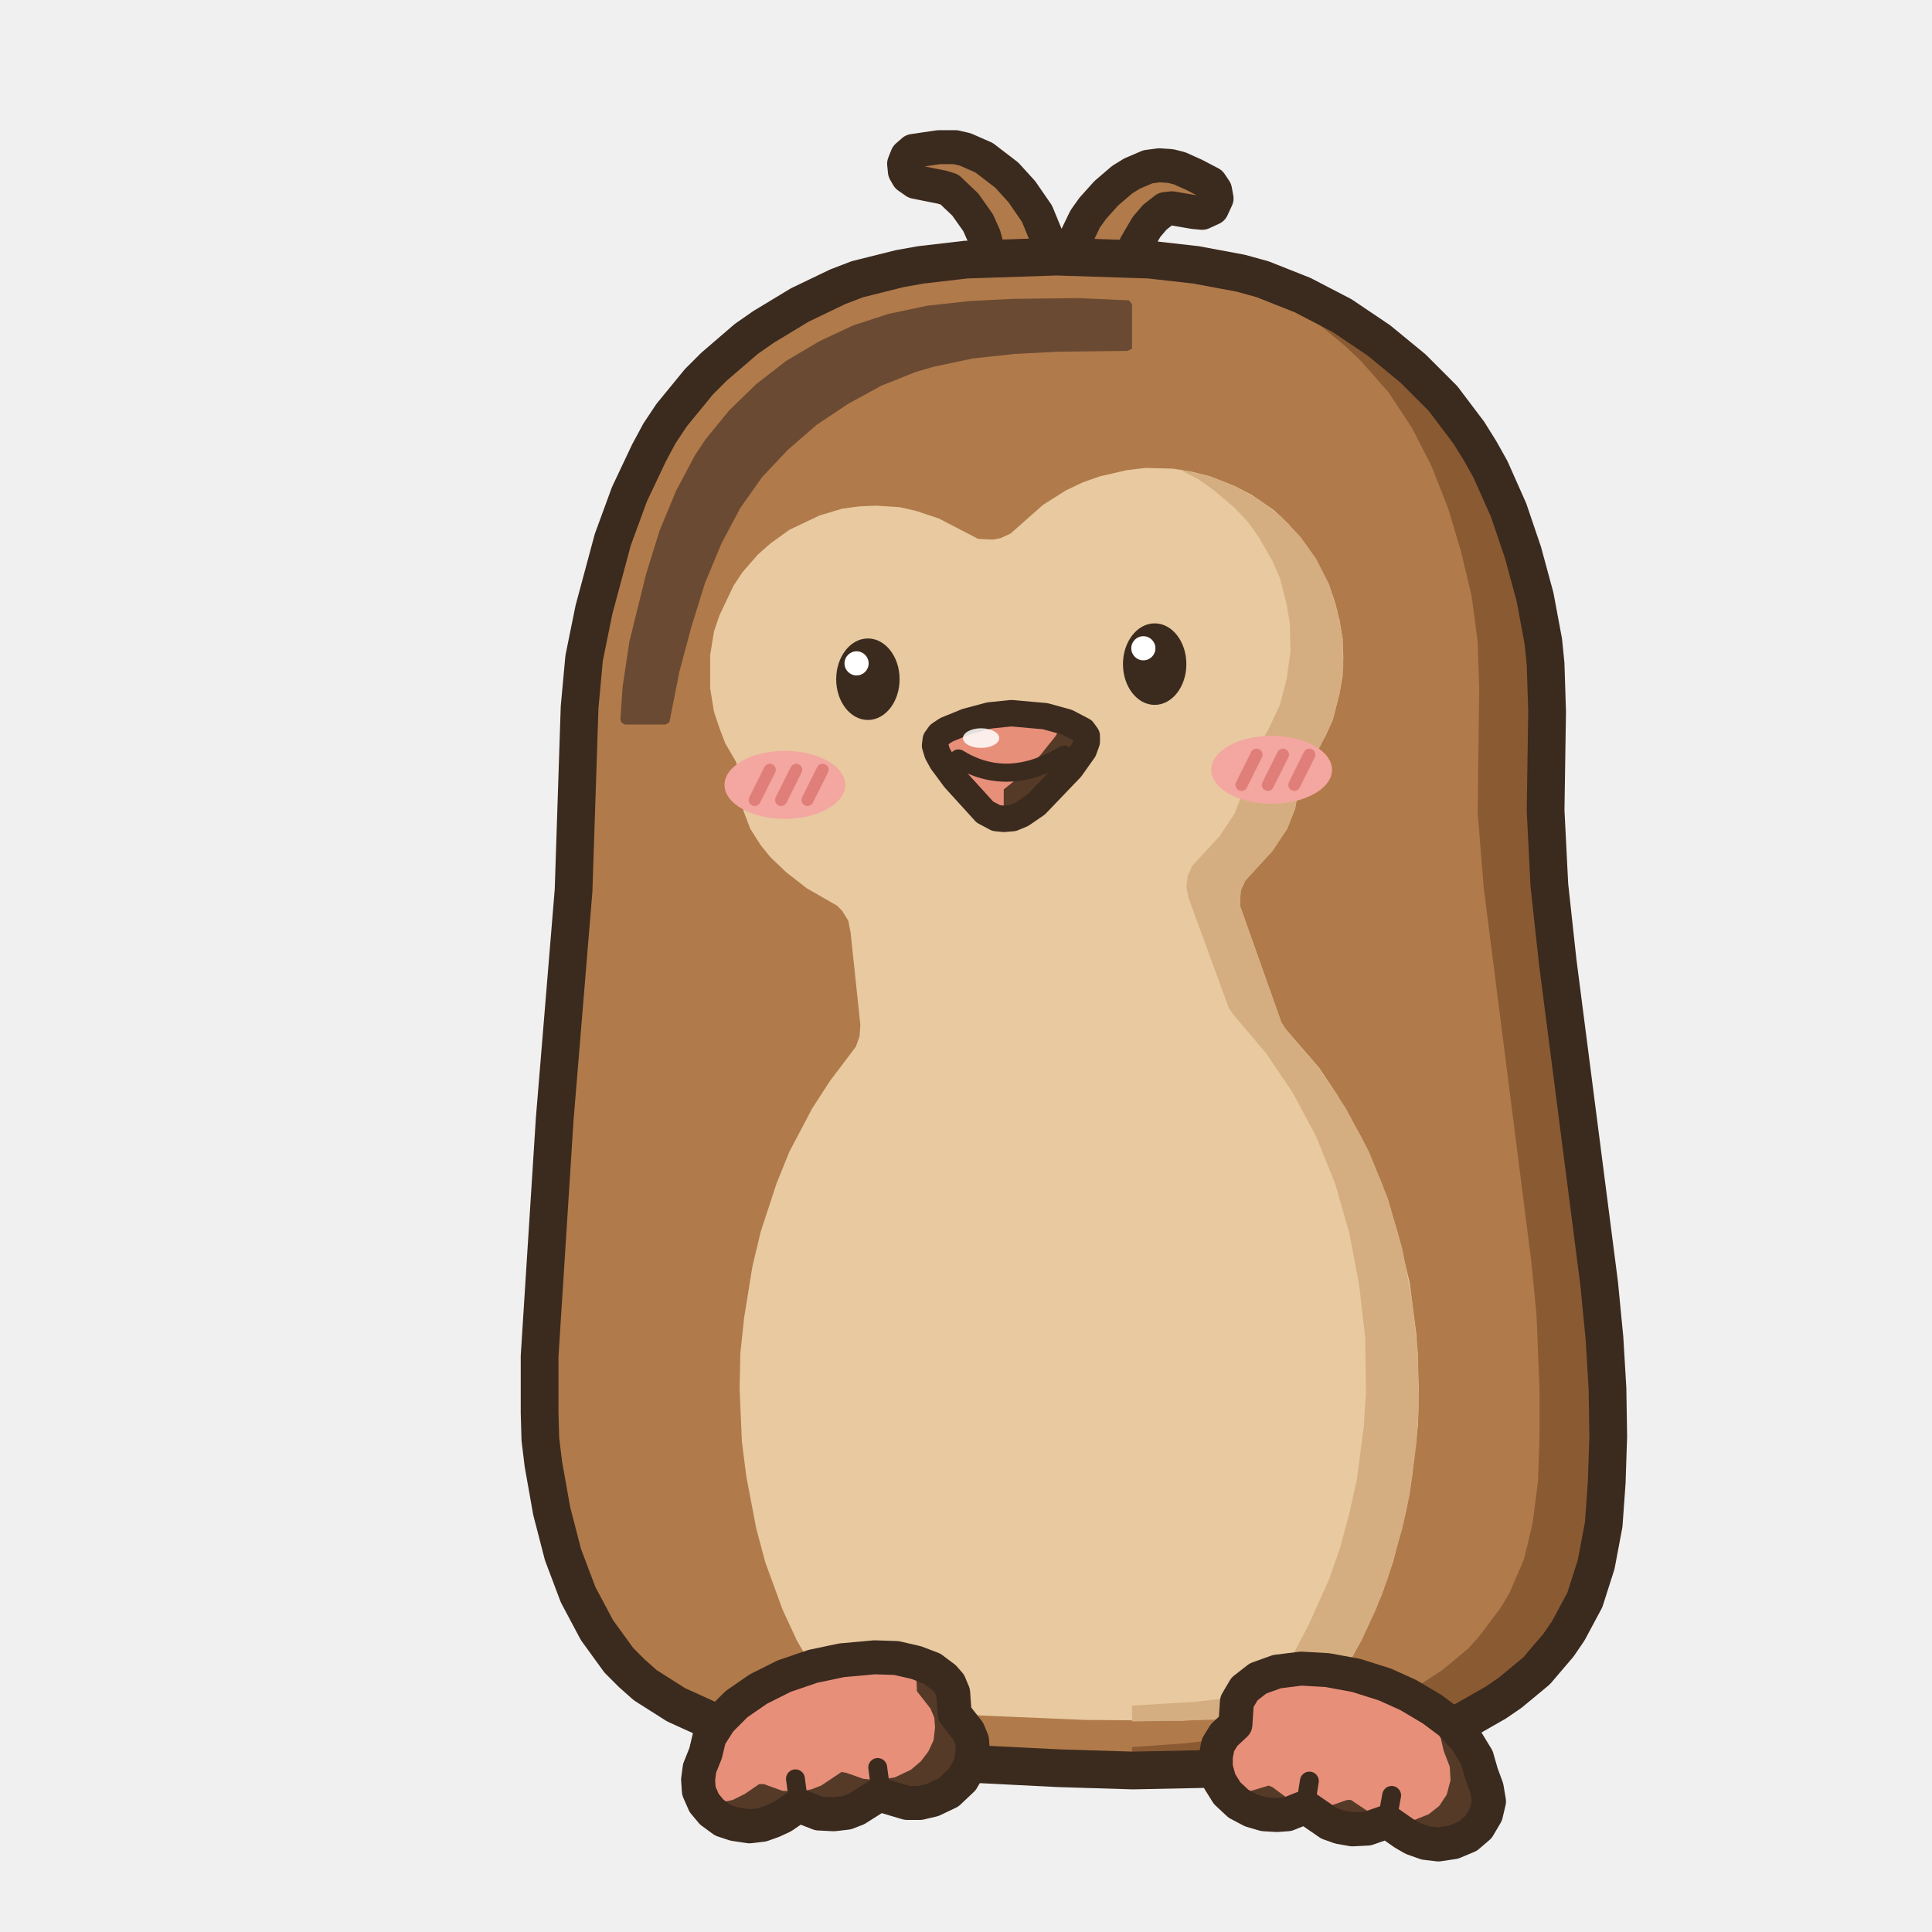
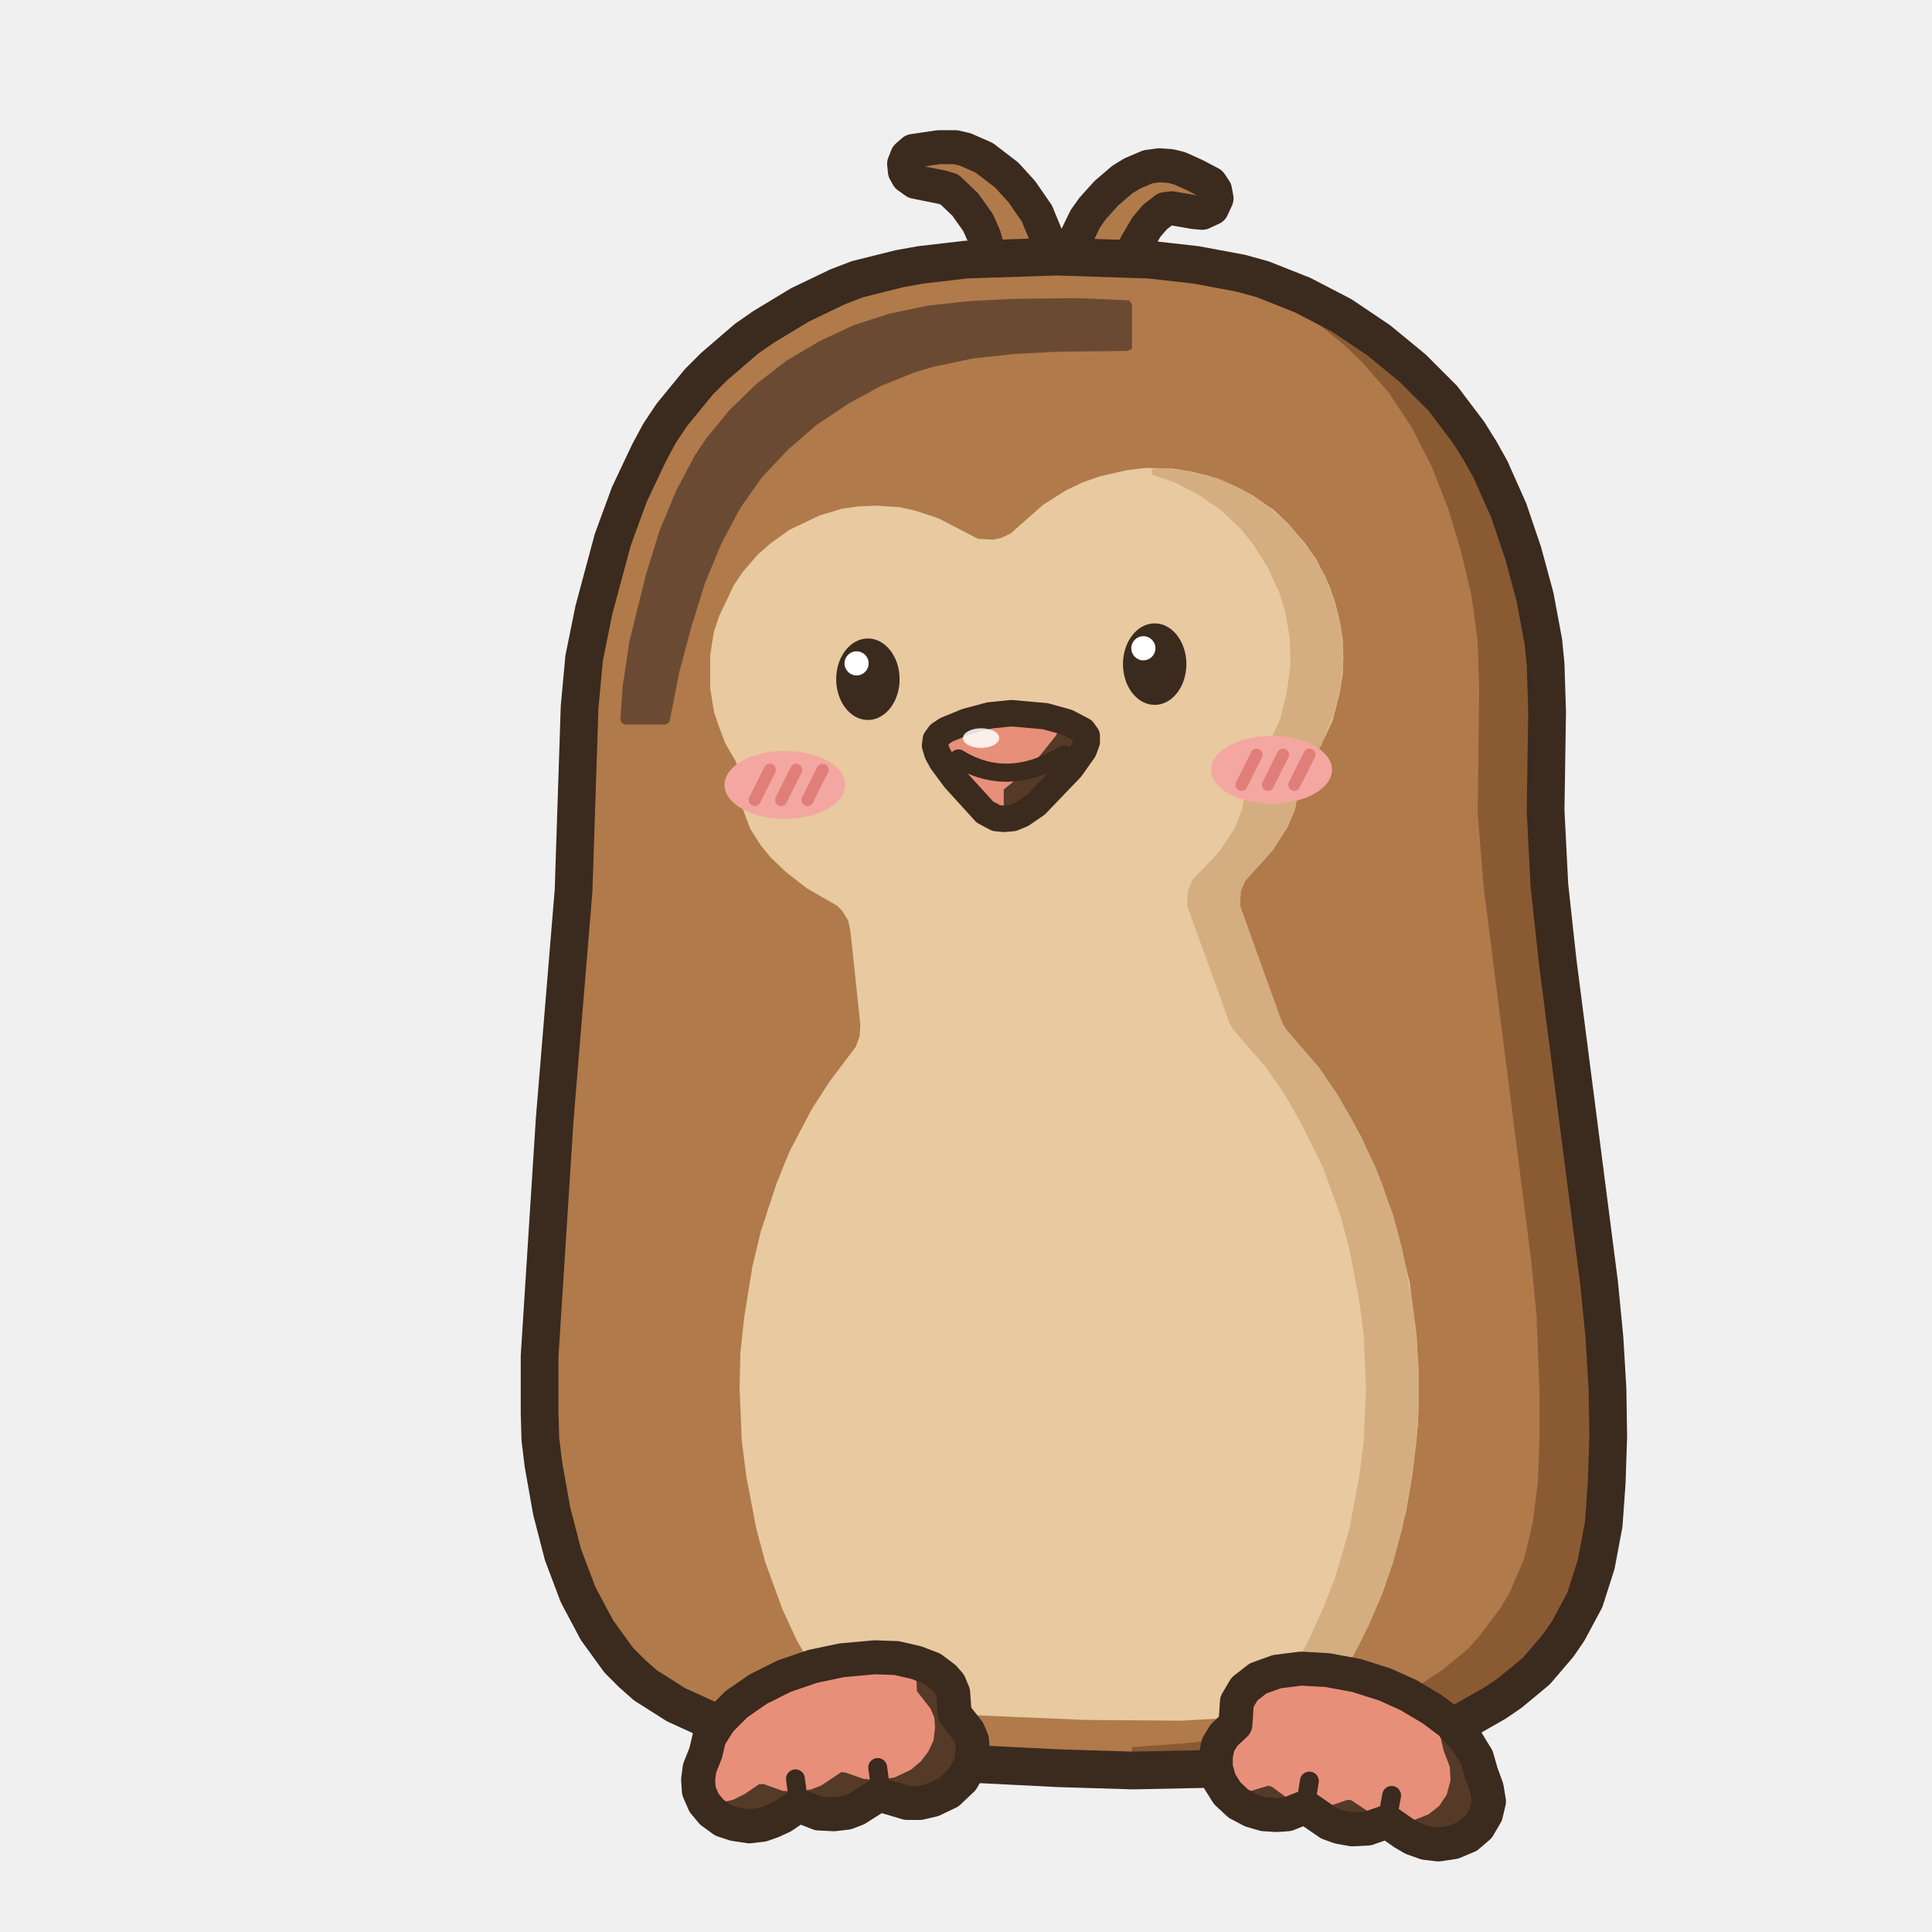
<svg xmlns="http://www.w3.org/2000/svg" viewBox="0 0 256 256">
  <path d="M121 20 L120.2 20.7 L119.8 21.7 L119.9 22.7 L120.3 23.4 L121.3 24.1 L124.8 24.8 L125.8 25.1 L127.9 27.1 L129.6 29.5 L130.4 31.3 L131.1 33.9 L132.5 42.7 L132.8 43.8 L133.3 44.7 L134 45.5 L134.9 46.1 L136.3 46.5 L137.7 46.5 L138.8 46.2 L139.7 45.7 L140.5 45 L141.9 46.1 L143.6 46.6 L145.4 46.4 L147 45.5 L147.7 44.7 L148.4 43.4 L149.9 34.6 L150.5 32.5 L151.9 30.1 L153 28.8 L154.4 27.7 L155.3 27.6 L158.2 28.1 L159.3 28.2 L160.6 27.6 L161.2 26.3 L161 25.2 L160.4 24.3 L158.3 23.2 L156.3 22.3 L155.1 22 L153.6 21.9 L152.1 22.1 L150 23 L148.7 23.8 L146.6 25.6 L144.8 27.6 L143.8 29 L142.3 32.1 L140.5 37.7 L138.8 31.7 L137.4 28.3 L135.4 25.4 L133.4 23.2 L130.4 20.9 L127.9 19.8 L126.6 19.5 L124.4 19.5Z" fill="#B07A4A" />
  <path d="M121 20 L120.2 20.7 L119.8 21.7 L119.9 22.7 L120.3 23.4 L121.3 24.1 L124.8 24.8 L125.8 25.1 L127.9 27.1 L129.6 29.5 L130.4 31.3 L131.1 33.9 L132.5 42.7 L132.8 43.8 L133.3 44.7 L134 45.5 L134.9 46.1 L136.3 46.5 L137.7 46.5 L138.8 46.2 L139.7 45.7 L140.5 45 L141.9 46.1 L143.6 46.6 L145.4 46.4 L147 45.5 L147.7 44.7 L148.4 43.4 L149.9 34.6 L150.5 32.5 L151.9 30.1 L153 28.8 L154.4 27.7 L155.3 27.6 L158.2 28.1 L159.3 28.2 L160.6 27.6 L161.2 26.3 L161 25.2 L160.4 24.3 L158.3 23.2 L156.3 22.3 L155.1 22 L153.6 21.9 L152.1 22.1 L150 23 L148.7 23.8 L146.6 25.6 L144.8 27.6 L143.8 29 L142.3 32.1 L140.5 37.7 L138.8 31.7 L137.4 28.3 L135.4 25.4 L133.4 23.2 L130.4 20.9 L127.9 19.8 L126.6 19.5 L124.4 19.5Z" fill="none" stroke="#3B2A1E" stroke-width="4.5" stroke-linecap="round" stroke-linejoin="round" />
  <path d="M140 34 L152.3 34.4 L158.5 35.1 L164.4 36.2 L167.3 37 L172.6 39.1 L177.8 41.8 L182.7 45.1 L187.2 48.8 L191.2 52.8 L194.6 57.3 L196.1 59.7 L197.5 62.2 L199.9 67.6 L201.8 73.2 L203.4 79.1 L204.5 85 L204.8 88 L205 94.3 L204.8 107.4 L205.3 117.3 L206.4 127.4 L211.9 170.1 L212.6 177.3 L213 184 L213.1 190.3 L212.9 196.4 L212.5 202 L211.5 207.3 L210 212 L207.8 216.1 L206.5 218 L203.6 221.4 L200.1 224.3 L198.2 225.6 L194 228 L189.2 229.9 L183.9 231.4 L175.1 233 L166 234 L159.8 234.4 L150.1 234.6 L140.3 234.3 L118.4 233.2 L109.5 232.2 L106.7 231.6 L101.4 230.3 L94 227.9 L89.6 225.9 L85.5 223.3 L83.7 221.7 L82 220 L79.1 216 L76.6 211.3 L74.6 206 L73.1 200.2 L72 194 L71.6 190.7 L71.5 187.2 L71.5 179.7 L73.5 148.3 L76 118 L76.8 93.7 L77.4 87.2 L78.7 80.8 L81.2 71.5 L83.4 65.5 L86 60 L87.4 57.4 L89 55 L92.6 50.6 L94.6 48.6 L98.9 44.9 L101.2 43.3 L106 40.4 L111 38 L113.6 37 L119.2 35.6 L122 35.1 L128 34.4Z" fill="#B07A4A" />
  <path d="M134.2 39.6 L128.4 39.9 L122.9 40.5 L117.7 41.6 L113.1 43.1 L108.6 45.2 L104.2 47.8 L100.2 50.9 L96.6 54.4 L93.5 58.2 L92.1 60.3 L89.6 65 L87.4 70.3 L85.6 76.1 L83.4 85 L82.5 91 L82.2 95.4 L82.4 95.8 L82.8 96 L88.2 96 L88.7 95.7 L90 89.1 L91.6 83.1 L93.4 77.3 L95.6 72 L98.1 67.3 L101 63.2 L104.4 59.6 L108.2 56.3 L112.4 53.5 L116.8 51.1 L121.3 49.3 L123.7 48.6 L128.9 47.5 L134.4 46.9 L140.2 46.6 L149.4 46.5 L150 46.2 L150 40.3 L149.6 39.8 L142.9 39.5Z" fill="#6B4A33" />
  <path d="M150 234.6 L156.6 234.5 L163 234.3 L172 233.3 L178.1 232.5 L183.9 231.4 L189.2 229.9 L191.7 229 L196.1 226.9 L200.1 224.3 L203.6 221.4 L206.5 218 L207.8 216.1 L210 212 L210.9 209.7 L212.1 204.7 L212.8 199.2 L213 193.4 L213 187.2 L212.6 177.3 L211.9 170.1 L206.4 127.4 L205.3 117.3 L204.8 107.4 L204.9 91.2 L204.5 85 L203.4 79.1 L201.8 73.2 L199.9 67.6 L198.7 64.8 L196.1 59.7 L193 55 L189.3 50.8 L185 46.9 L182.7 45.1 L177.8 41.8 L172.6 39.1 L170 38 L167.3 37 L163.3 36 L168.8 38.8 L173.7 42.1 L178.2 45.8 L180.3 47.8 L184 52 L187.1 56.7 L189.7 61.8 L191.9 67.4 L193.6 73.1 L195 79 L195.8 85 L196 91.3 L195.8 107.7 L196.6 117.6 L202.9 167.1 L203.6 174.3 L204 184.2 L204 190.4 L203.8 196.2 L203.1 201.7 L202.5 204.3 L201.9 206.7 L200 211.1 L198.8 213.1 L196.1 216.7 L194.6 218.4 L191.1 221.3 L187.1 223.9 L182.7 226 L180.2 226.9 L174.9 228.4 L169.1 229.5 L163 230.3 L157 231 L150 231.5Z" fill="#8A5A33" />
  <path d="M97.5 100.9 L98 102.4 L98.1 105.6 L98.5 107.4 L99.4 109.8 L100.8 112 L102.1 113.6 L104.2 115.6 L106.9 117.7 L110.9 120 L111.6 120.7 L112.4 122 L112.7 123.5 L114 135.8 L113.9 137.3 L113.4 138.7 L110 143.2 L107.6 146.9 L104.6 152.6 L102.9 156.8 L100.8 163.2 L99.7 167.8 L98.6 174.6 L98.1 179.3 L98 184 L98.3 191 L98.9 195.7 L100.2 202.5 L101.4 207 L103.7 213.3 L105.6 217.4 L108.8 222.9 L110.7 225.8 L116 226.5 L124.9 227.1 L143.8 227.9 L156.5 228 L165.4 227.5 L174.8 226.4 L178.3 221.2 L180.4 217.3 L183.1 211.3 L184.6 206.9 L186.3 200.3 L187.1 195.7 L187.9 188.7 L188 184 L187.7 177 L186.8 170 L185.2 163.3 L183.1 156.8 L180.4 150.7 L177.2 145.1 L174.8 141.5 L170.4 136.4 L169.8 135.5 L164.3 120 L164.4 118 L165 116.7 L168.6 112.7 L170.6 109.6 L171.6 107.2 L172.3 103.3 L175.6 97.6 L176.6 95.4 L177.5 91.9 L177.9 89.5 L178 87.1 L177.9 84.6 L177.5 82.2 L176.9 79.8 L176.1 77.5 L174.4 74.1 L173 72.1 L170.7 69.4 L168.8 67.6 L165.9 65.6 L163.6 64.4 L160.3 63.1 L157.9 62.5 L155.4 62.1 L151.8 62 L149.3 62.3 L145.8 63.1 L143.5 63.9 L141.2 65 L138.2 66.9 L133.9 70.7 L132.6 71.3 L131.6 71.5 L129.6 71.4 L124.4 68.7 L121.4 67.7 L119.2 67.2 L116.1 67 L113.8 67.1 L111.6 67.4 L108.6 68.3 L104.6 70.2 L102.1 72 L100.4 73.5 L98.4 75.8 L97.2 77.6 L95.3 81.6 L94.6 83.7 L94.1 86.8 L94.1 91.2 L94.6 94.3 L95.3 96.4 L96.1 98.5Z" fill="#E8C9A0" />
-   <path d="M150 228.1 L156.5 228 L162.5 227.8 L174.8 226.4 L177.2 222.9 L180.4 217.4 L182.3 213.3 L183.9 209.1 L185.8 202.6 L186.8 198 L187.7 191.1 L188 186.4 L187.9 179.3 L187.1 172.3 L185.8 165.4 L183.9 158.8 L181.4 152.6 L178.3 146.8 L174.8 141.6 L170.4 136.4 L169.8 135.5 L164.3 120 L164.4 118 L165 116.7 L168.6 112.8 L170.6 109.8 L171.6 107.2 L172.3 103.3 L175 98.8 L176.6 95.4 L177.5 91.8 L178 88.2 L177.9 84.5 L177.2 80.9 L176.1 77.4 L174.4 74.1 L172.3 71.1 L169.7 68.4 L166.8 66.2 L163.6 64.4 L160.2 63.1 L156.3 62.2 L158.8 63.5 L160.9 65 L163.6 67.3 L165.4 69.2 L166.8 71.2 L168.6 74.3 L169.6 76.6 L170.5 80.1 L170.9 82.6 L171 86.3 L170.5 89.9 L169.6 93.4 L168 96.8 L165.3 101.3 L164.6 105.2 L163.6 107.8 L161.6 110.8 L158 114.7 L157.4 116 L157.2 117.5 L157.5 119 L162.8 133.5 L163.4 134.4 L167.8 139.6 L171.3 144.8 L174.4 150.6 L176.9 156.8 L178.8 163.4 L180.1 170.3 L180.9 177.3 L181 184.4 L180.7 189.1 L179.8 196 L178.8 200.5 L177.6 205 L176.1 209.3 L173.4 215.3 L171.4 219.1 L169 222.8 L167.8 224.4 L158.4 225.5 L150 226Z" fill="#D4AE80" />
+   <path d="M153.1 62 L152.6 62.3 L152.7 62.9 L155.6 63.9 L158.9 65.6 L161.9 67.7 L164.5 70.2 L166.1 72.2 L168 75.2 L169.5 78.5 L170.3 81 L170.9 84.5 L171 88.2 L170.5 91.8 L169.6 95.4 L168 98.8 L165.3 103.2 L164.6 107.2 L163.6 109.8 L161.6 112.8 L158 116.6 L157.4 118.1 L157.3 120 L162.9 135.5 L163.4 136.4 L167.8 141.5 L170.2 145 L172.4 148.8 L175.3 154.7 L177.6 161 L178.8 165.5 L180.1 172.3 L180.7 176.9 L181 184 L180.7 191 L180.1 195.7 L178.8 202.6 L176.9 209.1 L175.2 213.4 L173.4 217.3 L171.4 221.1 L167.8 226.5 L167.8 227 L168.3 227.2 L174.2 226.5 L174.9 226.3 L177.2 222.9 L179.4 219.2 L181.4 215.3 L183.1 211.3 L184.6 207 L185.8 202.6 L187.1 195.7 L187.7 191 L188 186.3 L188 181.6 L187.7 176.9 L187.1 172.3 L185.8 165.5 L184.6 161 L182.3 154.7 L179.4 148.8 L177.2 145 L174.8 141.5 L170.4 136.4 L169.9 135.5 L164.3 120 L164.4 118.1 L165 116.7 L168.6 112.7 L170.6 109.6 L171.6 107.2 L172.3 103.2 L175.1 98.7 L176.9 94.3 L177.7 90.7 L178 87.1 L177.7 83.4 L176.9 79.8 L175.6 76.3 L173.7 73.1 L170.7 69.4 L167.9 67 L164.7 64.9 L161.4 63.4 L156.7 62.3Z" fill="#D4AE80" />
  <path d="M140 34 L152.3 34.4 L158.5 35.1 L164.4 36.2 L167.3 37 L172.6 39.1 L177.8 41.8 L182.7 45.1 L187.2 48.8 L191.2 52.8 L194.6 57.3 L196.1 59.7 L197.5 62.2 L199.9 67.6 L201.8 73.2 L203.4 79.1 L204.5 85 L204.8 88 L205 94.3 L204.8 107.4 L205.3 117.3 L206.4 127.4 L211.9 170.1 L212.6 177.3 L213 184 L213.1 190.3 L212.9 196.4 L212.5 202 L211.5 207.3 L210 212 L207.8 216.1 L206.5 218 L203.6 221.4 L200.1 224.3 L198.2 225.6 L194 228 L189.2 229.9 L183.9 231.4 L175.1 233 L166 234 L159.8 234.4 L150.1 234.6 L140.3 234.3 L118.4 233.2 L109.5 232.2 L106.7 231.6 L101.4 230.3 L94 227.9 L89.6 225.9 L85.5 223.3 L83.7 221.7 L82 220 L79.1 216 L76.6 211.3 L74.6 206 L73.1 200.2 L72 194 L71.6 190.7 L71.5 187.2 L71.5 179.7 L73.5 148.3 L76 118 L76.8 93.7 L77.4 87.2 L78.7 80.8 L81.2 71.5 L83.4 65.5 L86 60 L87.4 57.4 L89 55 L92.6 50.6 L94.6 48.6 L98.9 44.9 L101.2 43.3 L106 40.4 L111 38 L113.6 37 L119.2 35.6 L122 35.1 L128 34.4Z" fill="none" stroke="#3B2A1E" stroke-width="5" stroke-linecap="round" stroke-linejoin="round" />
  <path d="M93.5 232.3 L92.7 234.3 L92.5 235.8 L92.6 237.3 L93.3 238.9 L94.3 240.1 L95.8 241.2 L97.3 241.7 L99.3 242 L101 241.8 L102.4 241.3 L103.7 240.7 L105.6 239.4 L106.2 239.4 L108.5 240.3 L110.5 240.4 L112.2 240.2 L113.5 239.7 L116.5 237.8 L120.2 238.9 L121.9 238.9 L123.6 238.5 L125.7 237.5 L127.5 235.8 L128.6 233.9 L128.9 231.9 L128.8 230.6 L128.3 229.4 L126.5 227.1 L126.3 224.3 L125.8 223.1 L125.1 222.3 L123.5 221.1 L121.4 220.3 L118.8 219.7 L115.9 219.6 L111.5 220 L107.7 220.8 L103.9 222.1 L100.5 223.8 L97.6 225.8 L95.4 228 L94 230.2Z" fill="#E88F7A" />
  <path d="M93.3 238.9 L94.4 240.3 L95.8 241.2 L97.6 241.8 L99.3 242 L101 241.8 L102.4 241.3 L103.7 240.7 L105.6 239.4 L106.2 239.4 L107.7 240 L109 240.4 L110.7 240.4 L112.2 240.2 L114.1 239.5 L116.5 237.8 L117.1 237.9 L118.6 238.5 L119.9 238.8 L121.6 238.9 L123.1 238.7 L124.4 238.2 L125.7 237.5 L126.8 236.6 L127.7 235.6 L128.4 234.4 L128.8 233.2 L128.9 231.9 L128.8 230.6 L128.1 229 L126.5 227.1 L126.4 224.6 L125.6 222.8 L124.8 222 L123.5 221.1 L120.8 220.1 L121.4 221.7 L121.5 224.1 L123.3 226.4 L123.8 227.6 L123.9 228.9 L123.7 230.6 L123 232.1 L122 233.4 L120.7 234.5 L118.6 235.5 L116.3 235.9 L114.4 235.7 L112.1 234.9 L111.5 234.8 L108.8 236.6 L107.5 237.1 L106 237.4 L103.7 237.3 L101.2 236.4 L100.6 236.4 L98.7 237.7 L97.1 238.5 L95.2 238.9Z" fill="#553A28" />
  <path d="M93.5 232.3 L92.7 234.3 L92.5 235.8 L92.6 237.3 L93.3 238.9 L94.3 240.1 L95.8 241.2 L97.3 241.7 L99.3 242 L101 241.8 L102.4 241.3 L103.7 240.7 L105.6 239.4 L106.2 239.4 L108.5 240.3 L110.5 240.4 L112.2 240.2 L113.5 239.7 L116.5 237.8 L120.2 238.9 L121.9 238.9 L123.6 238.5 L125.7 237.5 L127.5 235.8 L128.6 233.9 L128.9 231.9 L128.8 230.6 L128.3 229.4 L126.5 227.1 L126.3 224.3 L125.8 223.1 L125.1 222.3 L123.5 221.1 L121.4 220.3 L118.8 219.7 L115.9 219.6 L111.5 220 L107.7 220.8 L103.9 222.1 L100.5 223.8 L97.6 225.8 L95.4 228 L94 230.2Z" fill="none" stroke="#3B2A1E" stroke-width="4.5" stroke-linecap="round" stroke-linejoin="round" />
  <path d="M105.4 235.7 L106 240.2 M116.3 234.2 L116.9 238.6" fill="none" stroke="#3B2A1E" stroke-width="2.5" stroke-linecap="round" stroke-linejoin="round" />
  <path d="M163.9 225.5 L163.7 228.5 L162.2 229.9 L161.4 231.2 L161.1 232.7 L161.1 234.2 L161.6 236 L162.6 237.6 L164.1 239 L165.8 239.9 L167.5 240.4 L169.2 240.5 L170.6 240.4 L172.6 239.6 L173.2 239.6 L176.1 241.6 L177.5 242.1 L179.2 242.4 L181.2 242.3 L183.5 241.5 L184 241.5 L186 242.9 L187.2 243.6 L188.9 244.2 L190.6 244.4 L192.6 244.1 L194.5 243.3 L195.9 242.1 L196.9 240.4 L197.3 238.7 L197 236.9 L196.3 235 L195.7 232.9 L194.3 230.6 L192.2 228.3 L189.8 226.5 L186.6 224.6 L183.5 223.2 L179.7 222 L175.9 221.3 L172.4 221.1 L169.2 221.5 L166.7 222.4 L164.9 223.8Z" fill="#E88F7A" />
  <path d="M162.4 237.4 L163.4 238.4 L164.5 239.3 L167 240.3 L168.4 240.5 L169.8 240.5 L171.2 240.2 L172.6 239.6 L173.2 239.6 L175.6 241.3 L177.5 242.1 L178.9 242.4 L180.6 242.4 L182 242.1 L183.5 241.5 L184 241.5 L187.2 243.6 L188.9 244.2 L190.3 244.4 L192.8 244 L194.1 243.6 L195.2 242.8 L196.6 241 L197.1 239.9 L197.3 238.7 L197 236.9 L196.3 235 L195.9 233.3 L194.3 230.6 L192.6 228.7 L190.8 227.2 L188.3 225.5 L185.8 224.2 L188.3 226.5 L189.9 228.4 L190.9 230.3 L191.3 232 L192.1 234.1 L192.2 235.9 L191.7 237.8 L190.7 239.3 L189.3 240.4 L187.3 241.2 L185 241.3 L183.6 241.1 L182 240.5 L179 238.5 L178.5 238.5 L175.9 239.4 L173.3 239.3 L170.9 238.5 L168.6 236.8 L168.1 236.6 L165.1 237.5Z" fill="#553A28" />
  <path d="M163.9 225.5 L163.7 228.5 L162.2 229.9 L161.4 231.2 L161.1 232.7 L161.1 234.2 L161.6 236 L162.6 237.6 L164.1 239 L165.8 239.9 L167.5 240.4 L169.2 240.5 L170.6 240.4 L172.6 239.6 L173.2 239.6 L176.1 241.6 L177.5 242.1 L179.2 242.4 L181.2 242.3 L183.5 241.5 L184 241.5 L186 242.9 L187.2 243.6 L188.9 244.2 L190.6 244.4 L192.6 244.1 L194.5 243.3 L195.9 242.1 L196.9 240.4 L197.3 238.7 L197 236.9 L196.3 235 L195.7 232.9 L194.3 230.6 L192.2 228.3 L189.8 226.5 L186.6 224.6 L183.5 223.2 L179.7 222 L175.9 221.3 L172.4 221.1 L169.2 221.5 L166.7 222.4 L164.9 223.8Z" fill="none" stroke="#3B2A1E" stroke-width="4.5" stroke-linecap="round" stroke-linejoin="round" />
  <path d="M173.5 236 L172.8 240.4 M184.4 237.9 L183.6 242.3" fill="none" stroke="#3B2A1E" stroke-width="2.5" stroke-linecap="round" stroke-linejoin="round" />
  <ellipse cx="104" cy="104" rx="8" ry="4.5" fill="#F4A6A0" />
  <ellipse cx="168.5" cy="102" rx="8" ry="4.5" fill="#F4A6A0" />
  <path d="M100 106 L102 102 M103.5 106 L105.5 102 M107 106 L109 102 M164.5 104 L166.5 100 M168 104 L170 100 M171.5 104 L173.5 100" fill="none" stroke="#E07F7A" stroke-width="1.6" stroke-linecap="round" stroke-linejoin="round" />
  <ellipse cx="115" cy="90" rx="4.2" ry="5.4" fill="#3B2A1E" />
  <circle cx="113.5" cy="87.9" r="1.6" fill="#FFFFFF" />
  <ellipse cx="153" cy="88" rx="4.2" ry="5.4" fill="#3B2A1E" />
  <circle cx="151.5" cy="85.9" r="1.6" fill="#FFFFFF" />
  <path d="M124 98 L124.5 97.3 L125.4 96.7 L128.1 95.6 L131.1 94.8 L134 94.5 L138.5 94.9 L141.4 95.7 L143.5 96.8 L144 97.5 L144 98.3 L143.6 99.4 L141.9 101.8 L137.3 106.6 L135.4 107.9 L134.2 108.4 L133 108.5 L132 108.4 L130.5 107.6 L126.5 103.2 L124.8 100.9 L124.2 99.8 L123.9 98.8Z" fill="#E88F7A" />
  <path d="M133 108.5 L135.4 107.9 L137.3 106.6 L141.9 101.8 L143.6 99.4 L144 98.3 L144 97.5 L143.5 96.8 L142.6 96.2 L140.9 95.5 L139.9 97.5 L137.9 100 L135 103 L133 104.6Z" fill="#553A28" />
  <path d="M124 98 L124.5 97.3 L125.4 96.7 L128.1 95.6 L131.1 94.8 L134 94.5 L138.5 94.9 L141.4 95.7 L143.5 96.8 L144 97.5 L144 98.3 L143.6 99.4 L141.9 101.8 L137.3 106.6 L135.4 107.9 L134.2 108.4 L133 108.5 L132 108.4 L130.5 107.6 L126.5 103.2 L124.8 100.9 L124.2 99.8 L123.9 98.8Z" fill="none" stroke="#3B2A1E" stroke-width="3.5" stroke-linecap="round" stroke-linejoin="round" />
  <path d="M127 100.5 Q133.5 104.5 141 100" fill="none" stroke="#3B2A1E" stroke-width="2.4" stroke-linecap="round" stroke-linejoin="round" />
  <ellipse cx="130" cy="97.8" rx="2.4" ry="1.3" fill="#FFFFFF" fill-opacity="0.85" />
</svg>
